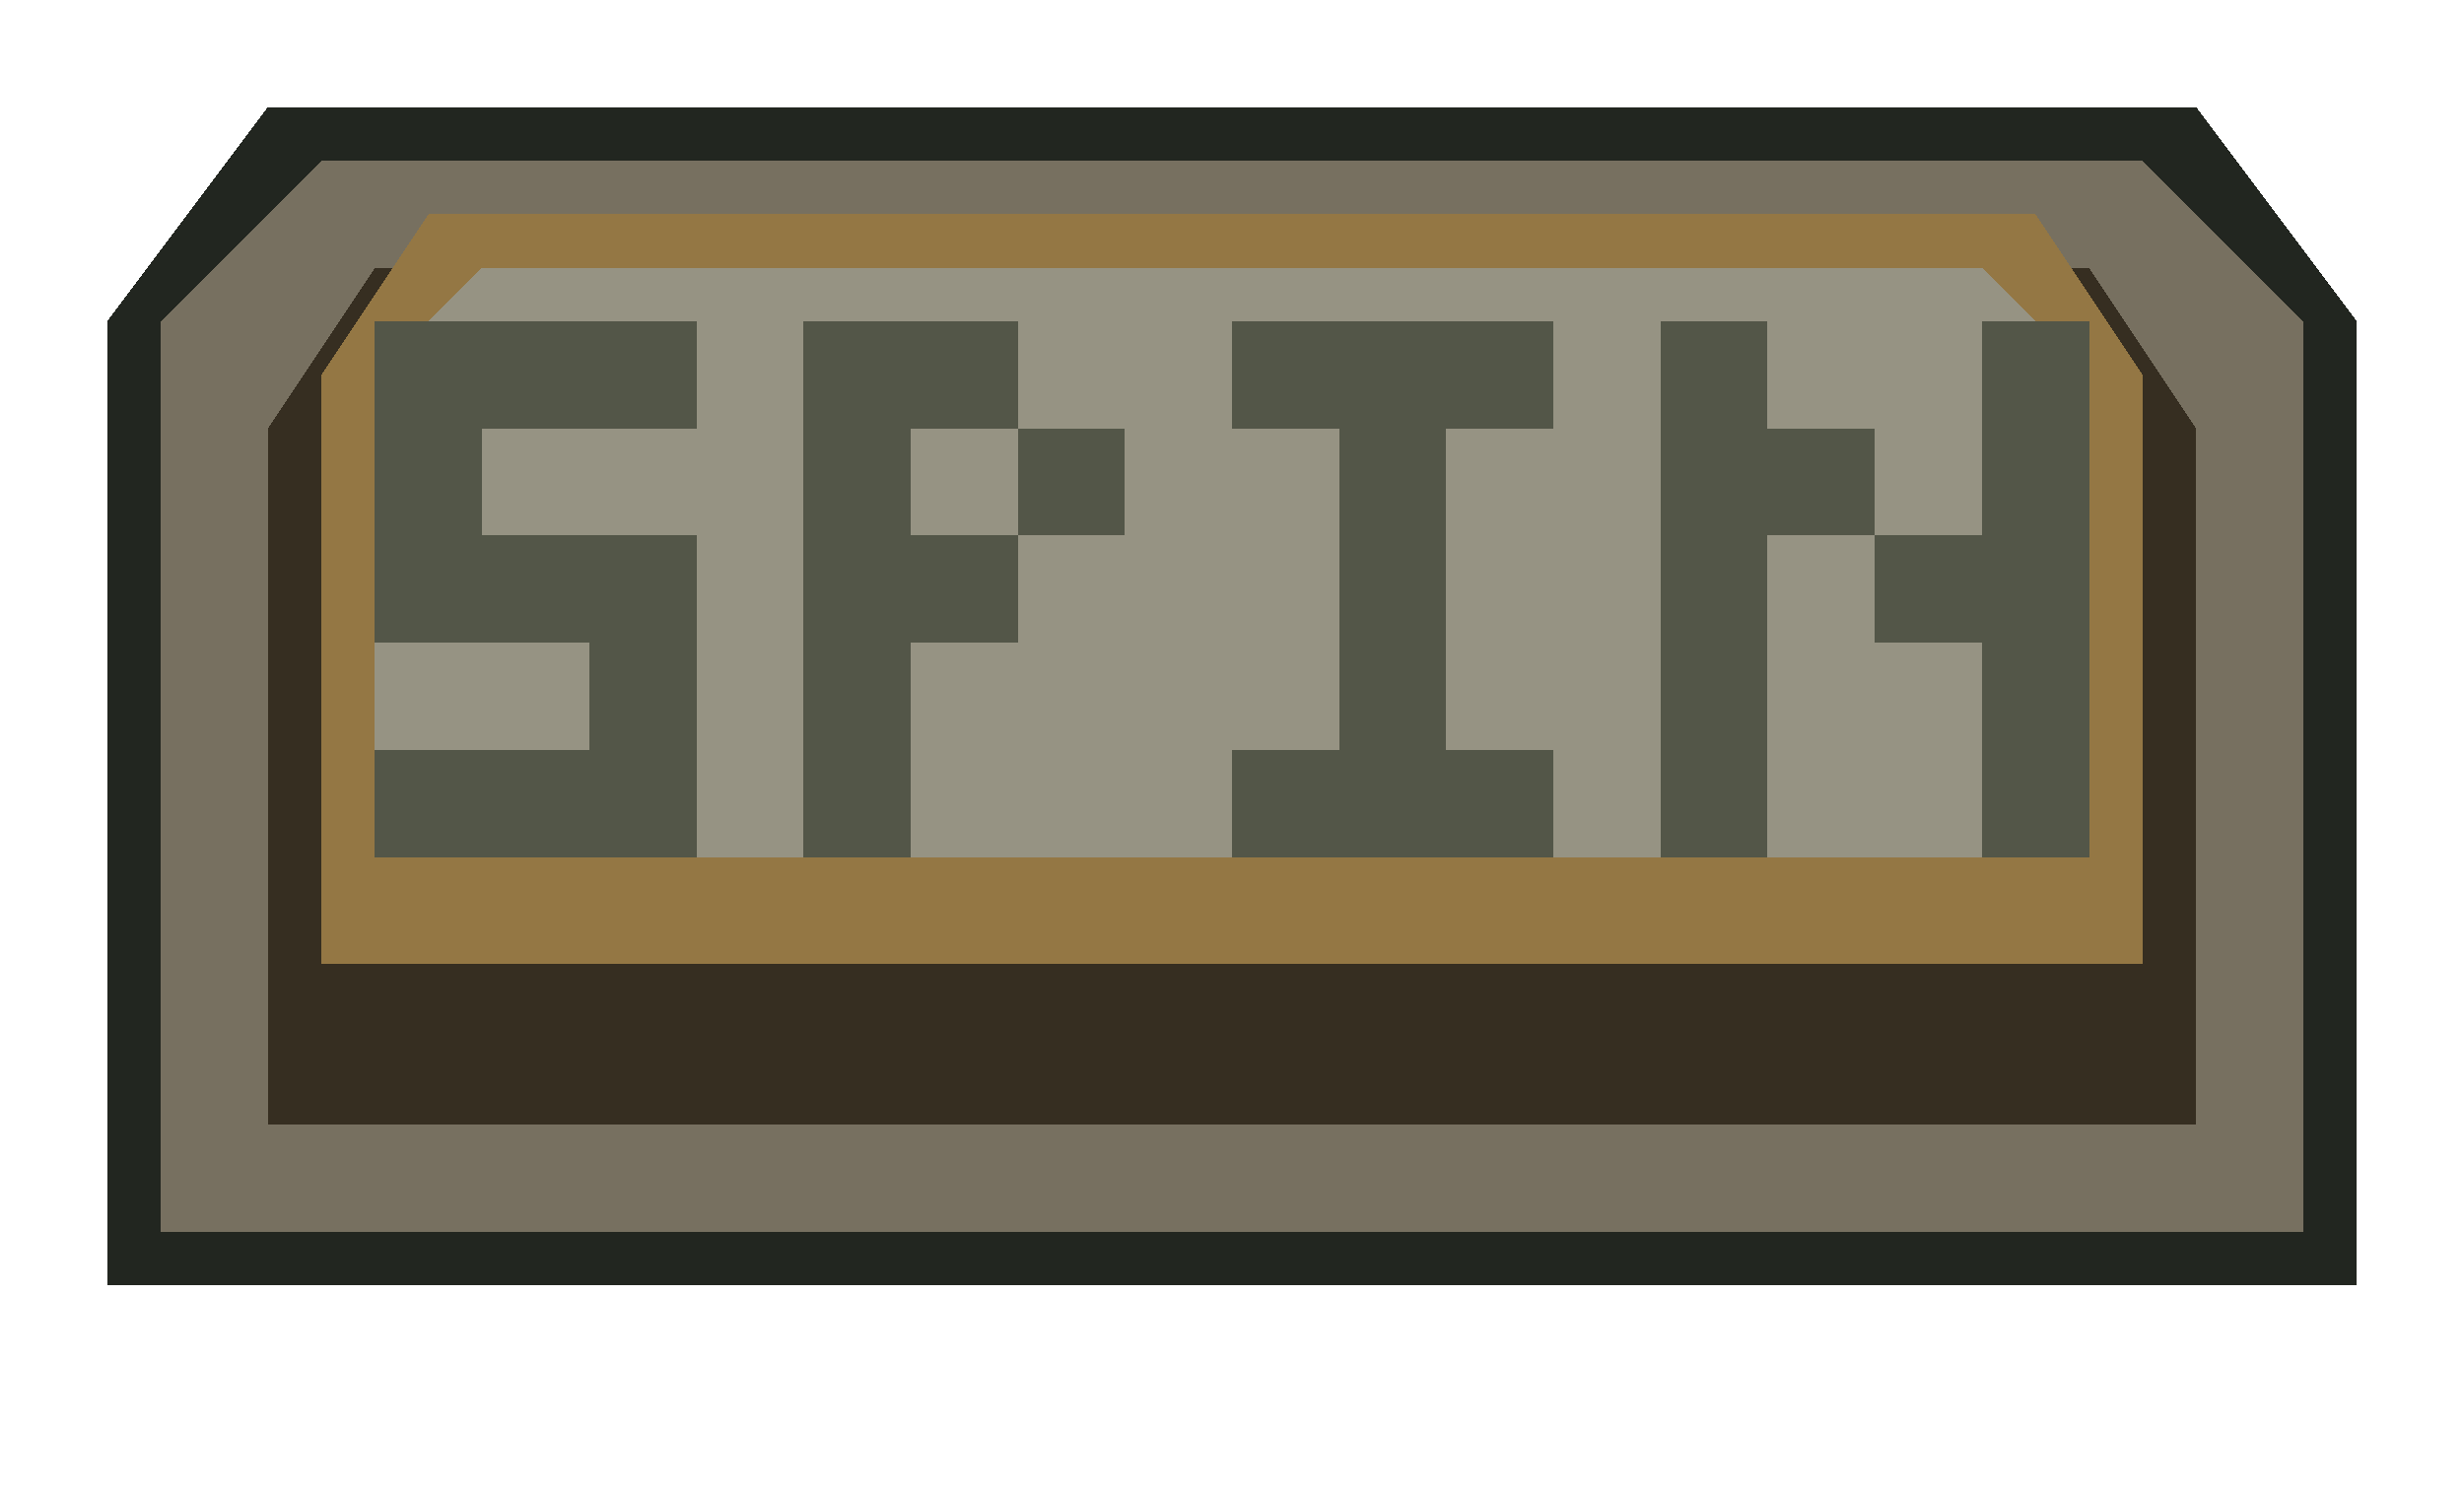
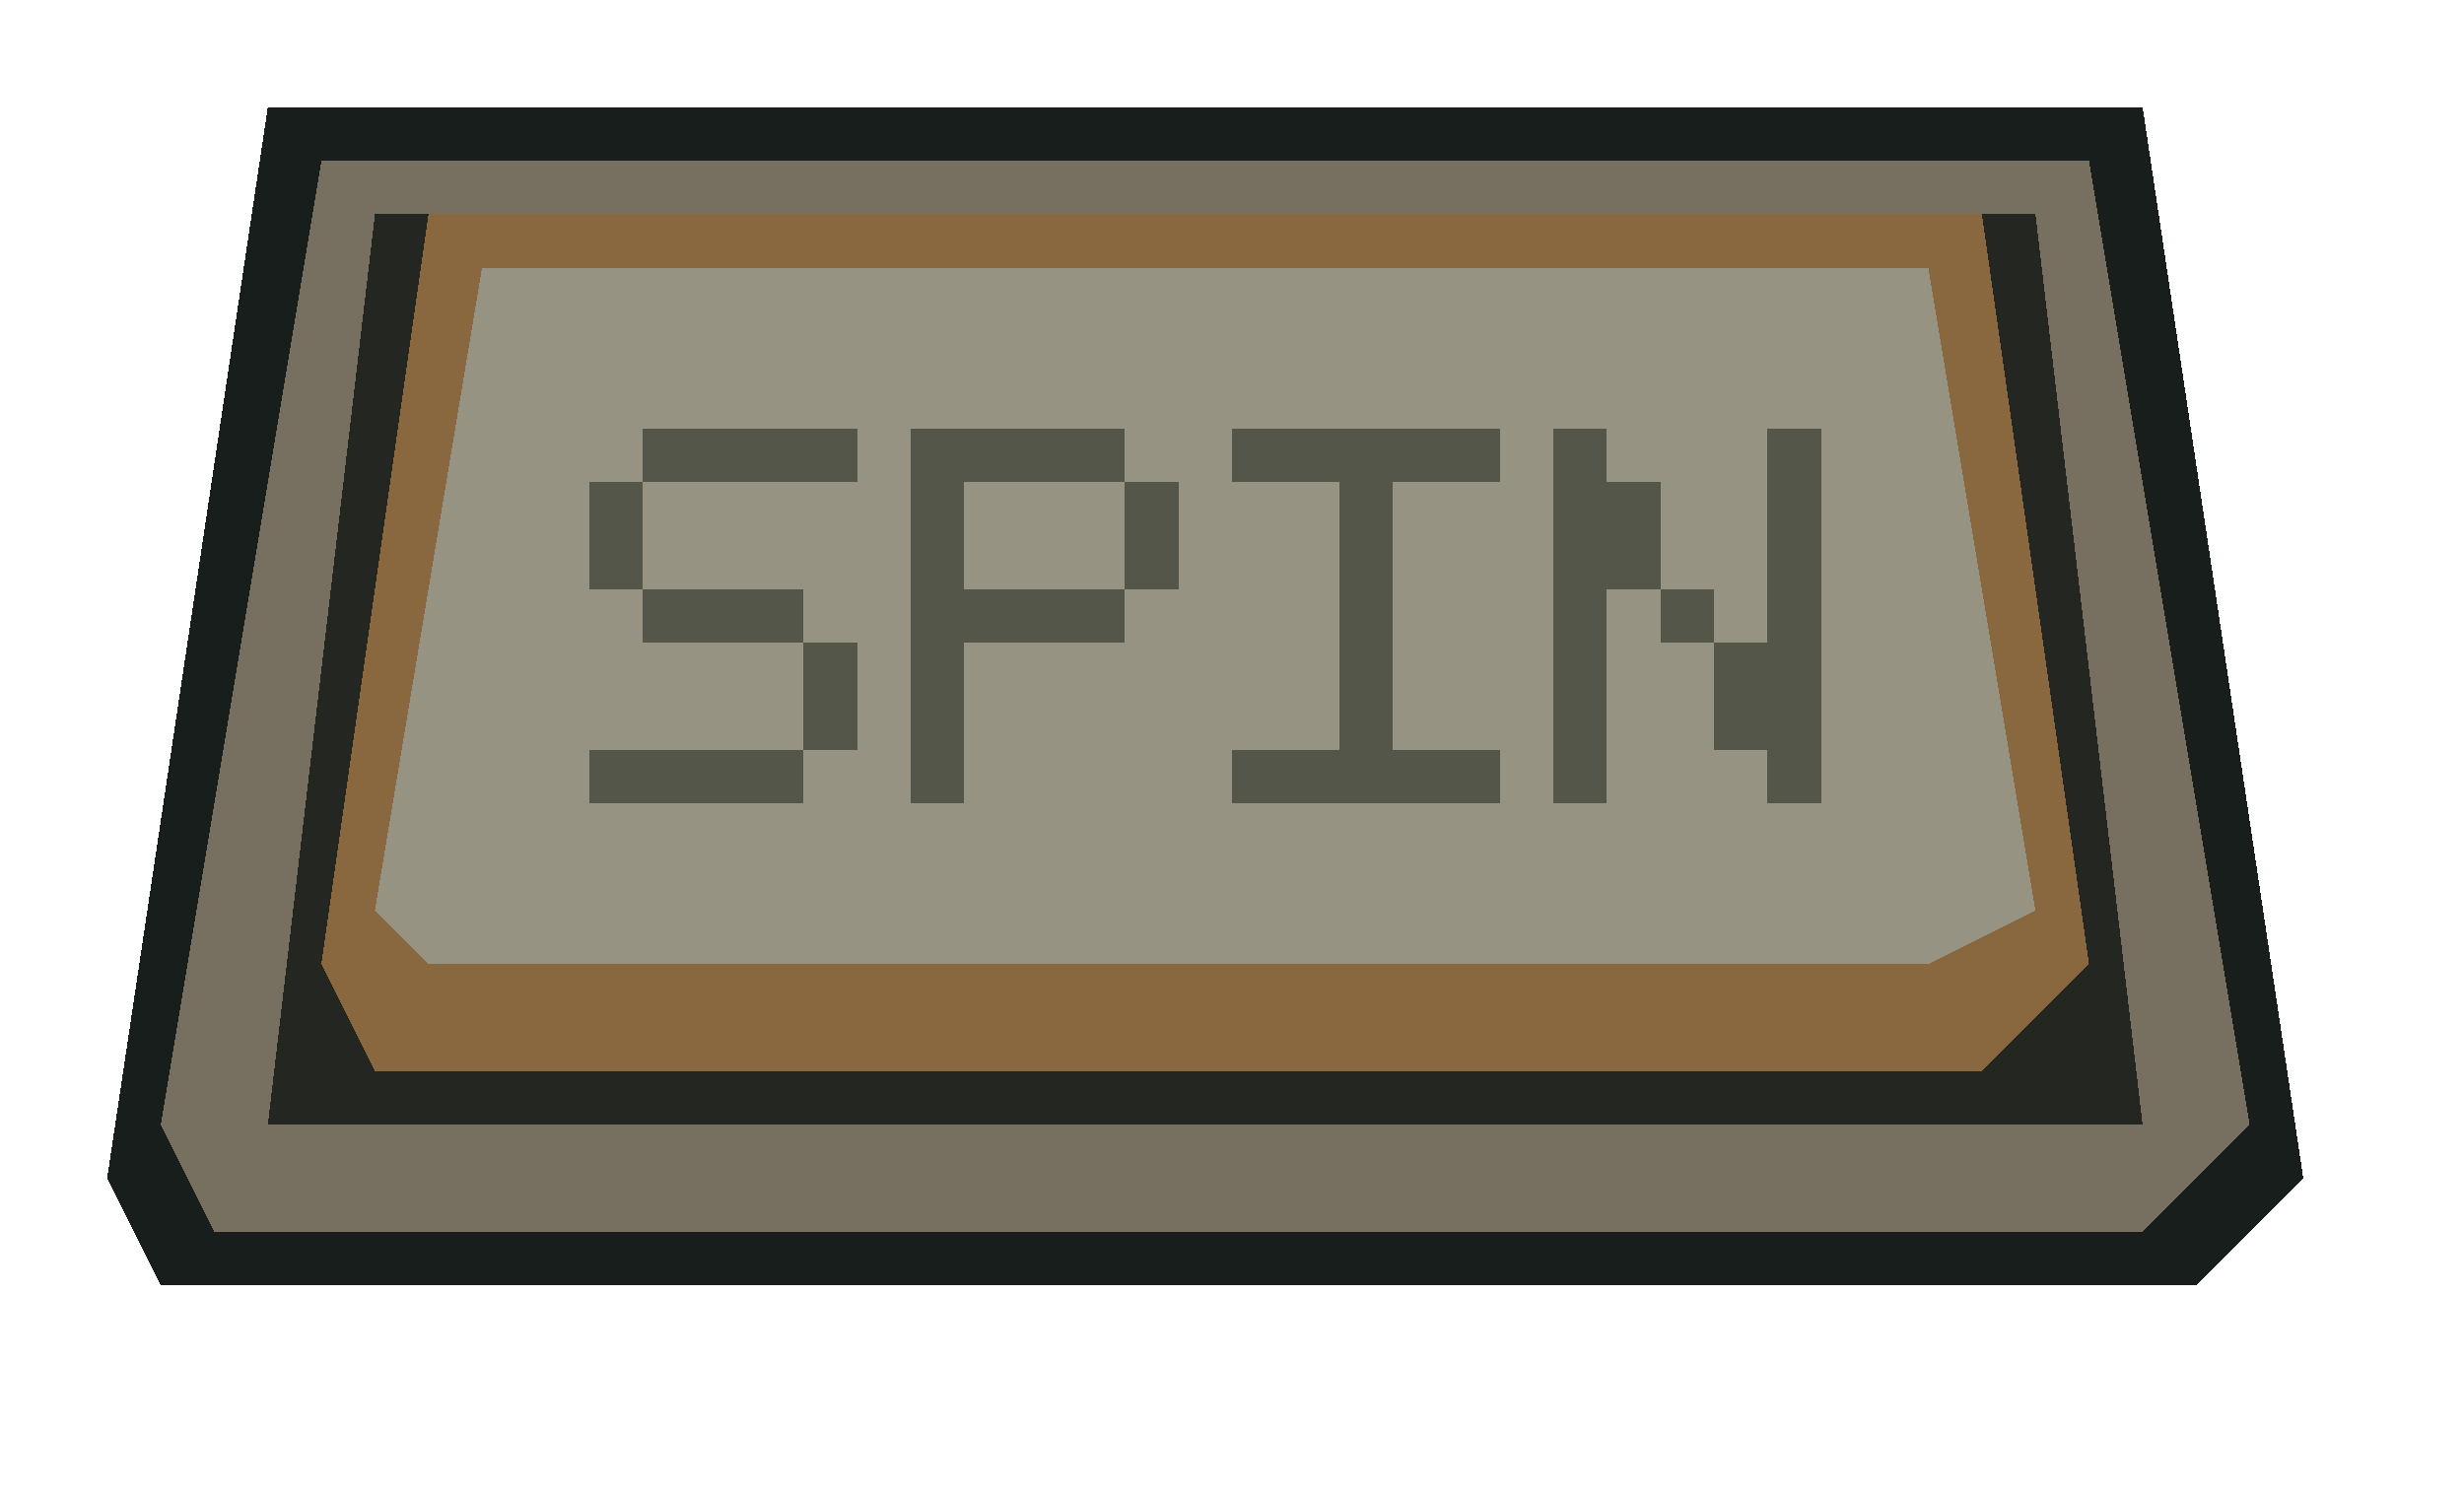
<svg xmlns="http://www.w3.org/2000/svg" width="46" height="28" shape-rendering="crispEdges">
-   <path d="M5 2H41L44 6V24H2V6Z" fill="#222620" />
-   <path d="M6 3H40L43 6V23H3V6Z" fill="#777060" />
-   <path d="M7 5H39L41 8V21H5V8Z" fill="#362e21" />
+   <path d="M5 2H40L43 22L41 24H3L2 22Z" fill="#181e1c" />
+   <path d="M6 3H39L42 21L40 23H4L3 21Z" fill="#777060" />
+   <path d="M7 4H38L40 21H5Z" fill="#242721" />
  <g transform="translate(0 0)">
-     <path d="M8 4H38L40 7V18H6V7Z" fill="#947744" />
-     <path d="M9 5H37L39 7V16H7V7Z" fill="#969383" />
-     <rect x="7" y="6" width="2" height="2" fill="#535648" />
-     <rect x="9" y="6" width="2" height="2" fill="#535648" />
-     <rect x="11" y="6" width="2" height="2" fill="#535648" />
-     <rect x="7" y="8" width="2" height="2" fill="#535648" />
-     <rect x="7" y="10" width="2" height="2" fill="#535648" />
-     <rect x="9" y="10" width="2" height="2" fill="#535648" />
-     <rect x="11" y="10" width="2" height="2" fill="#535648" />
-     <rect x="11" y="12" width="2" height="2" fill="#535648" />
-     <rect x="7" y="14" width="2" height="2" fill="#535648" />
-     <rect x="9" y="14" width="2" height="2" fill="#535648" />
-     <rect x="11" y="14" width="2" height="2" fill="#535648" />
-     <rect x="15" y="6" width="2" height="2" fill="#535648" />
-     <rect x="17" y="6" width="2" height="2" fill="#535648" />
-     <rect x="15" y="8" width="2" height="2" fill="#535648" />
-     <rect x="19" y="8" width="2" height="2" fill="#535648" />
-     <rect x="15" y="10" width="2" height="2" fill="#535648" />
-     <rect x="17" y="10" width="2" height="2" fill="#535648" />
-     <rect x="15" y="12" width="2" height="2" fill="#535648" />
-     <rect x="15" y="14" width="2" height="2" fill="#535648" />
-     <rect x="23" y="6" width="2" height="2" fill="#535648" />
-     <rect x="25" y="6" width="2" height="2" fill="#535648" />
-     <rect x="27" y="6" width="2" height="2" fill="#535648" />
-     <rect x="25" y="8" width="2" height="2" fill="#535648" />
-     <rect x="25" y="10" width="2" height="2" fill="#535648" />
-     <rect x="25" y="12" width="2" height="2" fill="#535648" />
-     <rect x="23" y="14" width="2" height="2" fill="#535648" />
-     <rect x="25" y="14" width="2" height="2" fill="#535648" />
-     <rect x="27" y="14" width="2" height="2" fill="#535648" />
-     <rect x="31" y="6" width="2" height="2" fill="#535648" />
-     <rect x="37" y="6" width="2" height="2" fill="#535648" />
-     <rect x="31" y="8" width="2" height="2" fill="#535648" />
-     <rect x="33" y="8" width="2" height="2" fill="#535648" />
-     <rect x="37" y="8" width="2" height="2" fill="#535648" />
-     <rect x="31" y="10" width="2" height="2" fill="#535648" />
-     <rect x="35" y="10" width="2" height="2" fill="#535648" />
-     <rect x="37" y="10" width="2" height="2" fill="#535648" />
-     <rect x="31" y="12" width="2" height="2" fill="#535648" />
-     <rect x="37" y="12" width="2" height="2" fill="#535648" />
-     <rect x="31" y="14" width="2" height="2" fill="#535648" />
-     <rect x="37" y="14" width="2" height="2" fill="#535648" />
+     <path d="M8 4H37L39 18L37 20H7L6 18Z" fill="#896840" />
+     <path d="M9 5H36L38 17L36 18H8L7 17Z" fill="#969383" />
+     <rect x="12" y="8" width="1" height="1" fill="#535648" />
+     <rect x="13" y="8" width="1" height="1" fill="#535648" />
+     <rect x="14" y="8" width="1" height="1" fill="#535648" />
+     <rect x="15" y="8" width="1" height="1" fill="#535648" />
+     <rect x="11" y="9" width="1" height="1" fill="#535648" />
+     <rect x="11" y="10" width="1" height="1" fill="#535648" />
+     <rect x="12" y="11" width="1" height="1" fill="#535648" />
+     <rect x="13" y="11" width="1" height="1" fill="#535648" />
+     <rect x="14" y="11" width="1" height="1" fill="#535648" />
+     <rect x="15" y="12" width="1" height="1" fill="#535648" />
+     <rect x="15" y="13" width="1" height="1" fill="#535648" />
+     <rect x="11" y="14" width="1" height="1" fill="#535648" />
+     <rect x="12" y="14" width="1" height="1" fill="#535648" />
+     <rect x="13" y="14" width="1" height="1" fill="#535648" />
+     <rect x="14" y="14" width="1" height="1" fill="#535648" />
+     <rect x="17" y="8" width="1" height="1" fill="#535648" />
+     <rect x="18" y="8" width="1" height="1" fill="#535648" />
+     <rect x="19" y="8" width="1" height="1" fill="#535648" />
+     <rect x="20" y="8" width="1" height="1" fill="#535648" />
+     <rect x="17" y="9" width="1" height="1" fill="#535648" />
+     <rect x="21" y="9" width="1" height="1" fill="#535648" />
+     <rect x="17" y="10" width="1" height="1" fill="#535648" />
+     <rect x="21" y="10" width="1" height="1" fill="#535648" />
+     <rect x="17" y="11" width="1" height="1" fill="#535648" />
+     <rect x="18" y="11" width="1" height="1" fill="#535648" />
+     <rect x="19" y="11" width="1" height="1" fill="#535648" />
+     <rect x="20" y="11" width="1" height="1" fill="#535648" />
+     <rect x="17" y="12" width="1" height="1" fill="#535648" />
+     <rect x="17" y="13" width="1" height="1" fill="#535648" />
+     <rect x="17" y="14" width="1" height="1" fill="#535648" />
+     <rect x="23" y="8" width="1" height="1" fill="#535648" />
+     <rect x="24" y="8" width="1" height="1" fill="#535648" />
+     <rect x="25" y="8" width="1" height="1" fill="#535648" />
+     <rect x="26" y="8" width="1" height="1" fill="#535648" />
+     <rect x="27" y="8" width="1" height="1" fill="#535648" />
+     <rect x="25" y="9" width="1" height="1" fill="#535648" />
+     <rect x="25" y="10" width="1" height="1" fill="#535648" />
+     <rect x="25" y="11" width="1" height="1" fill="#535648" />
+     <rect x="25" y="12" width="1" height="1" fill="#535648" />
+     <rect x="25" y="13" width="1" height="1" fill="#535648" />
+     <rect x="23" y="14" width="1" height="1" fill="#535648" />
+     <rect x="24" y="14" width="1" height="1" fill="#535648" />
+     <rect x="25" y="14" width="1" height="1" fill="#535648" />
+     <rect x="26" y="14" width="1" height="1" fill="#535648" />
+     <rect x="27" y="14" width="1" height="1" fill="#535648" />
+     <rect x="29" y="8" width="1" height="1" fill="#535648" />
+     <rect x="33" y="8" width="1" height="1" fill="#535648" />
+     <rect x="29" y="9" width="1" height="1" fill="#535648" />
+     <rect x="30" y="9" width="1" height="1" fill="#535648" />
+     <rect x="33" y="9" width="1" height="1" fill="#535648" />
+     <rect x="29" y="10" width="1" height="1" fill="#535648" />
+     <rect x="30" y="10" width="1" height="1" fill="#535648" />
+     <rect x="33" y="10" width="1" height="1" fill="#535648" />
+     <rect x="29" y="11" width="1" height="1" fill="#535648" />
+     <rect x="31" y="11" width="1" height="1" fill="#535648" />
+     <rect x="33" y="11" width="1" height="1" fill="#535648" />
+     <rect x="29" y="12" width="1" height="1" fill="#535648" />
+     <rect x="32" y="12" width="1" height="1" fill="#535648" />
+     <rect x="33" y="12" width="1" height="1" fill="#535648" />
+     <rect x="29" y="13" width="1" height="1" fill="#535648" />
+     <rect x="32" y="13" width="1" height="1" fill="#535648" />
+     <rect x="33" y="13" width="1" height="1" fill="#535648" />
+     <rect x="29" y="14" width="1" height="1" fill="#535648" />
+     <rect x="33" y="14" width="1" height="1" fill="#535648" />
  </g>
</svg>
